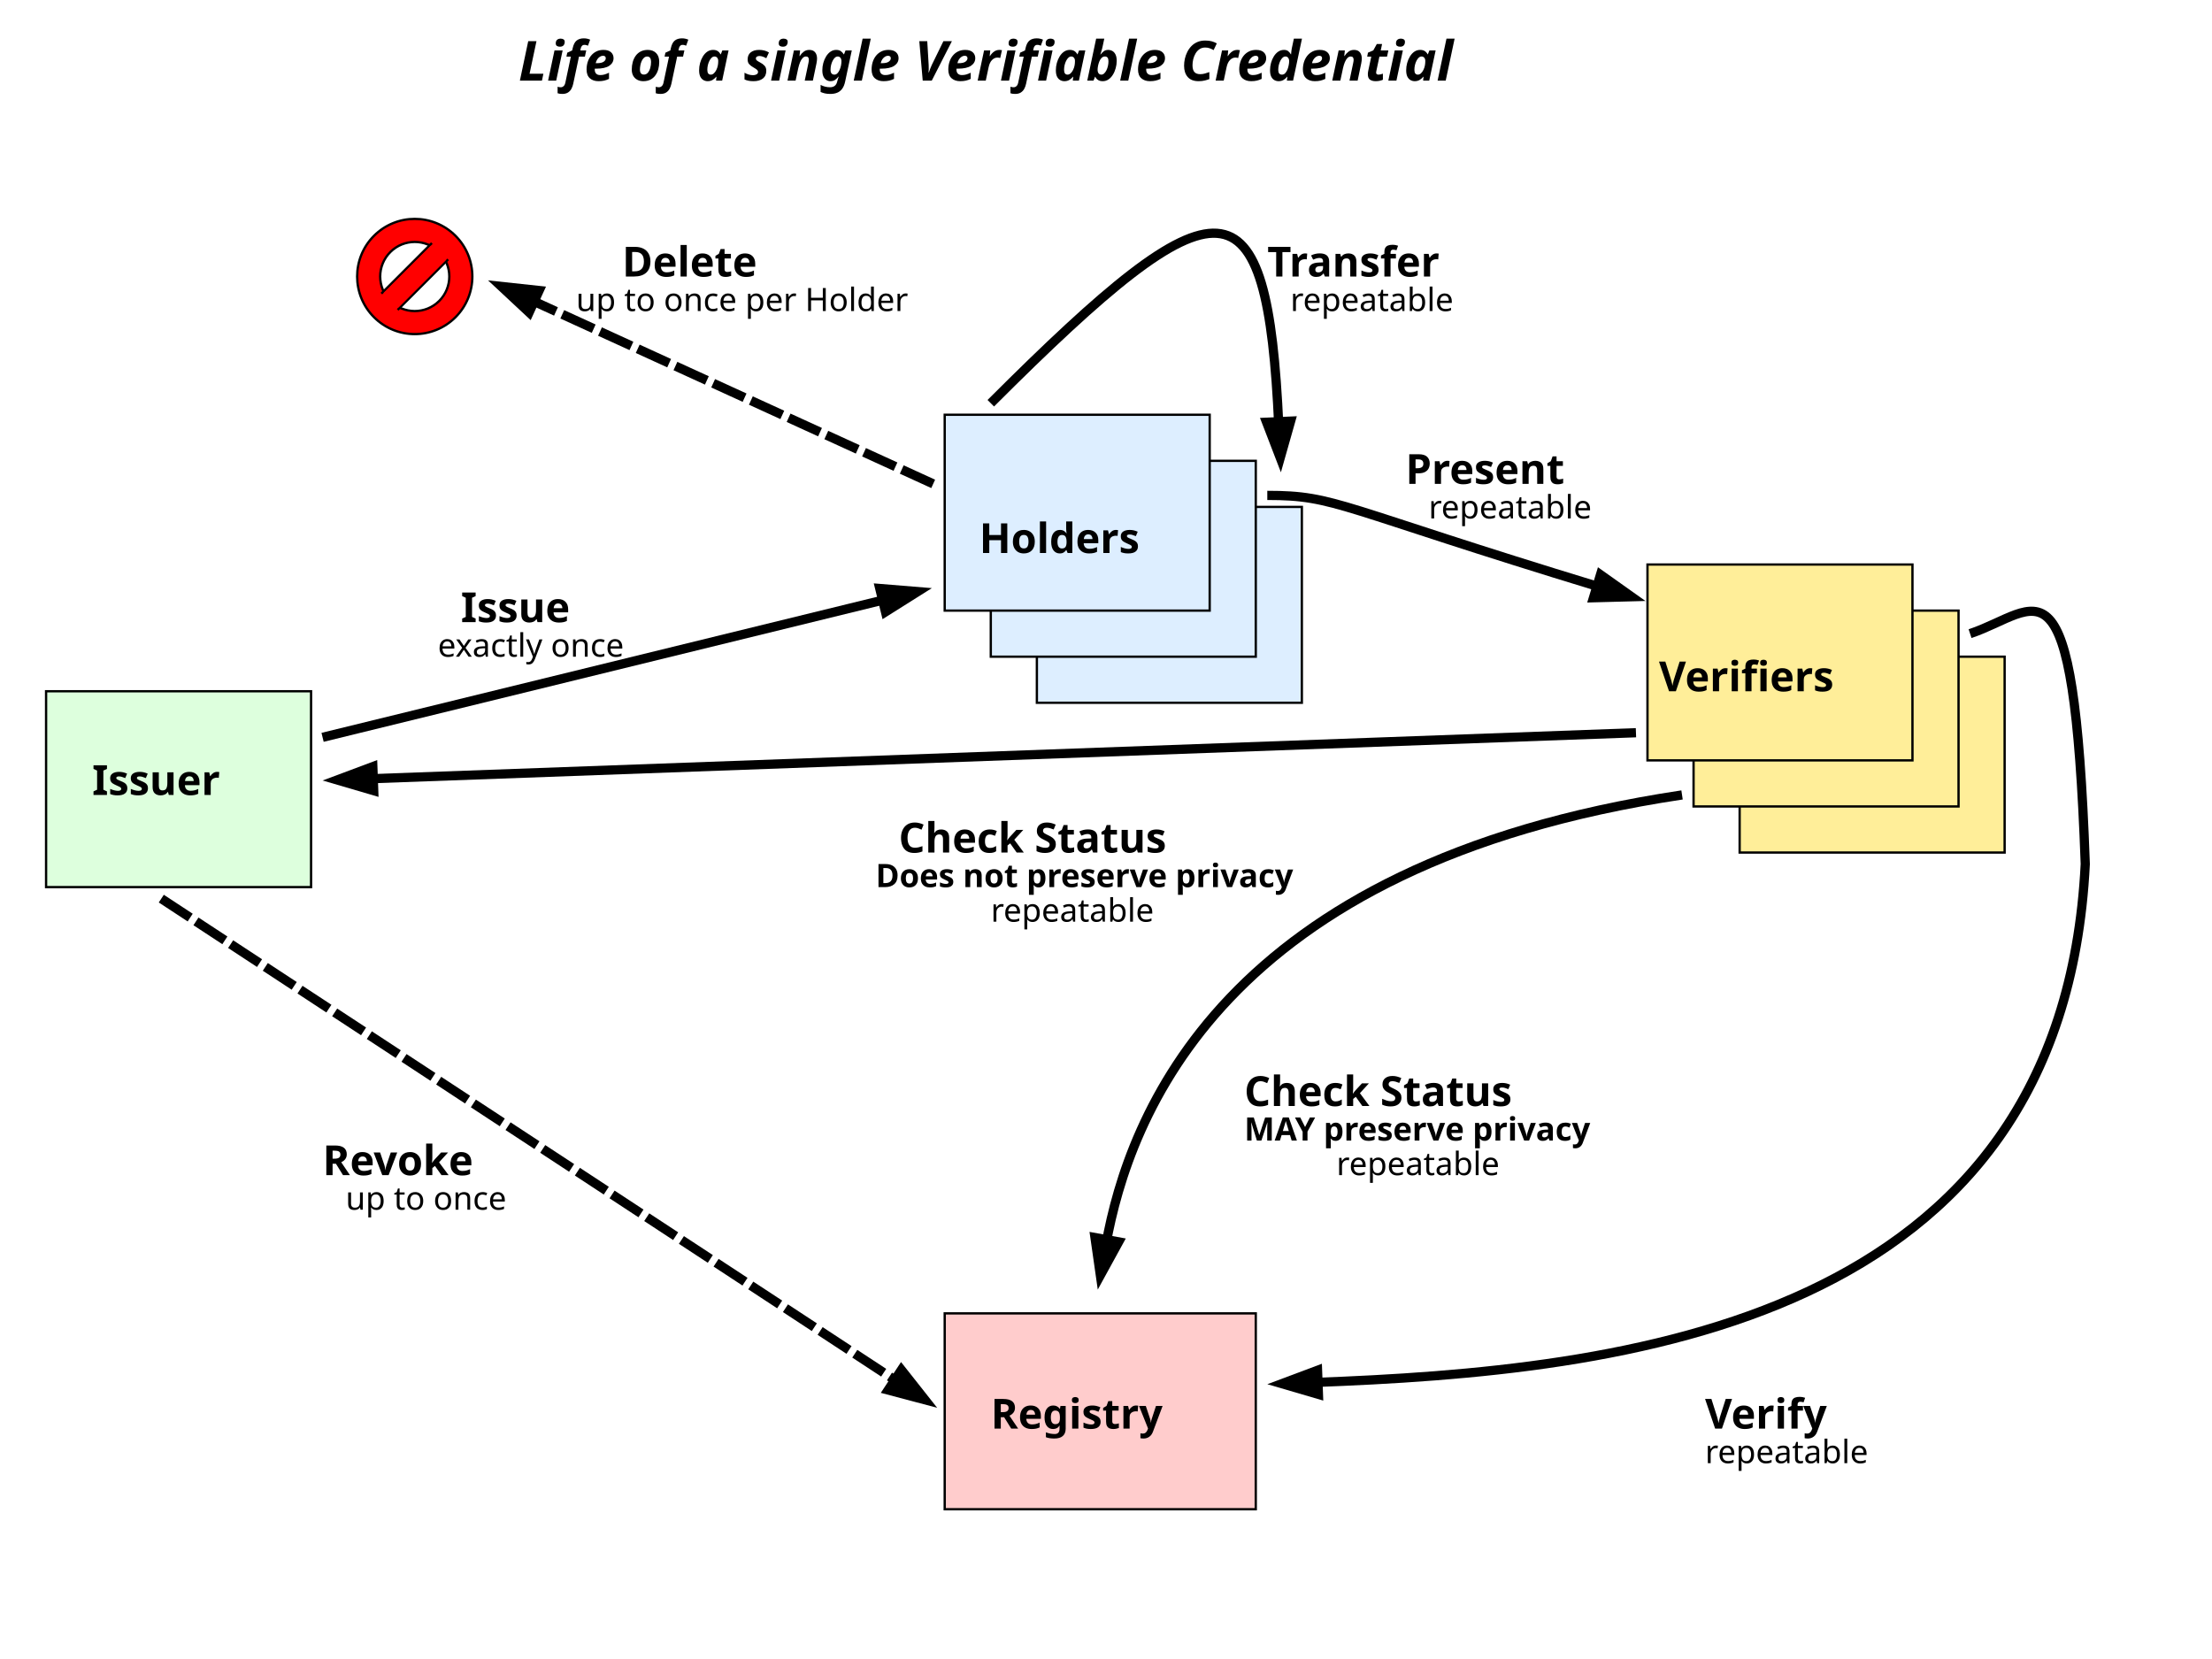
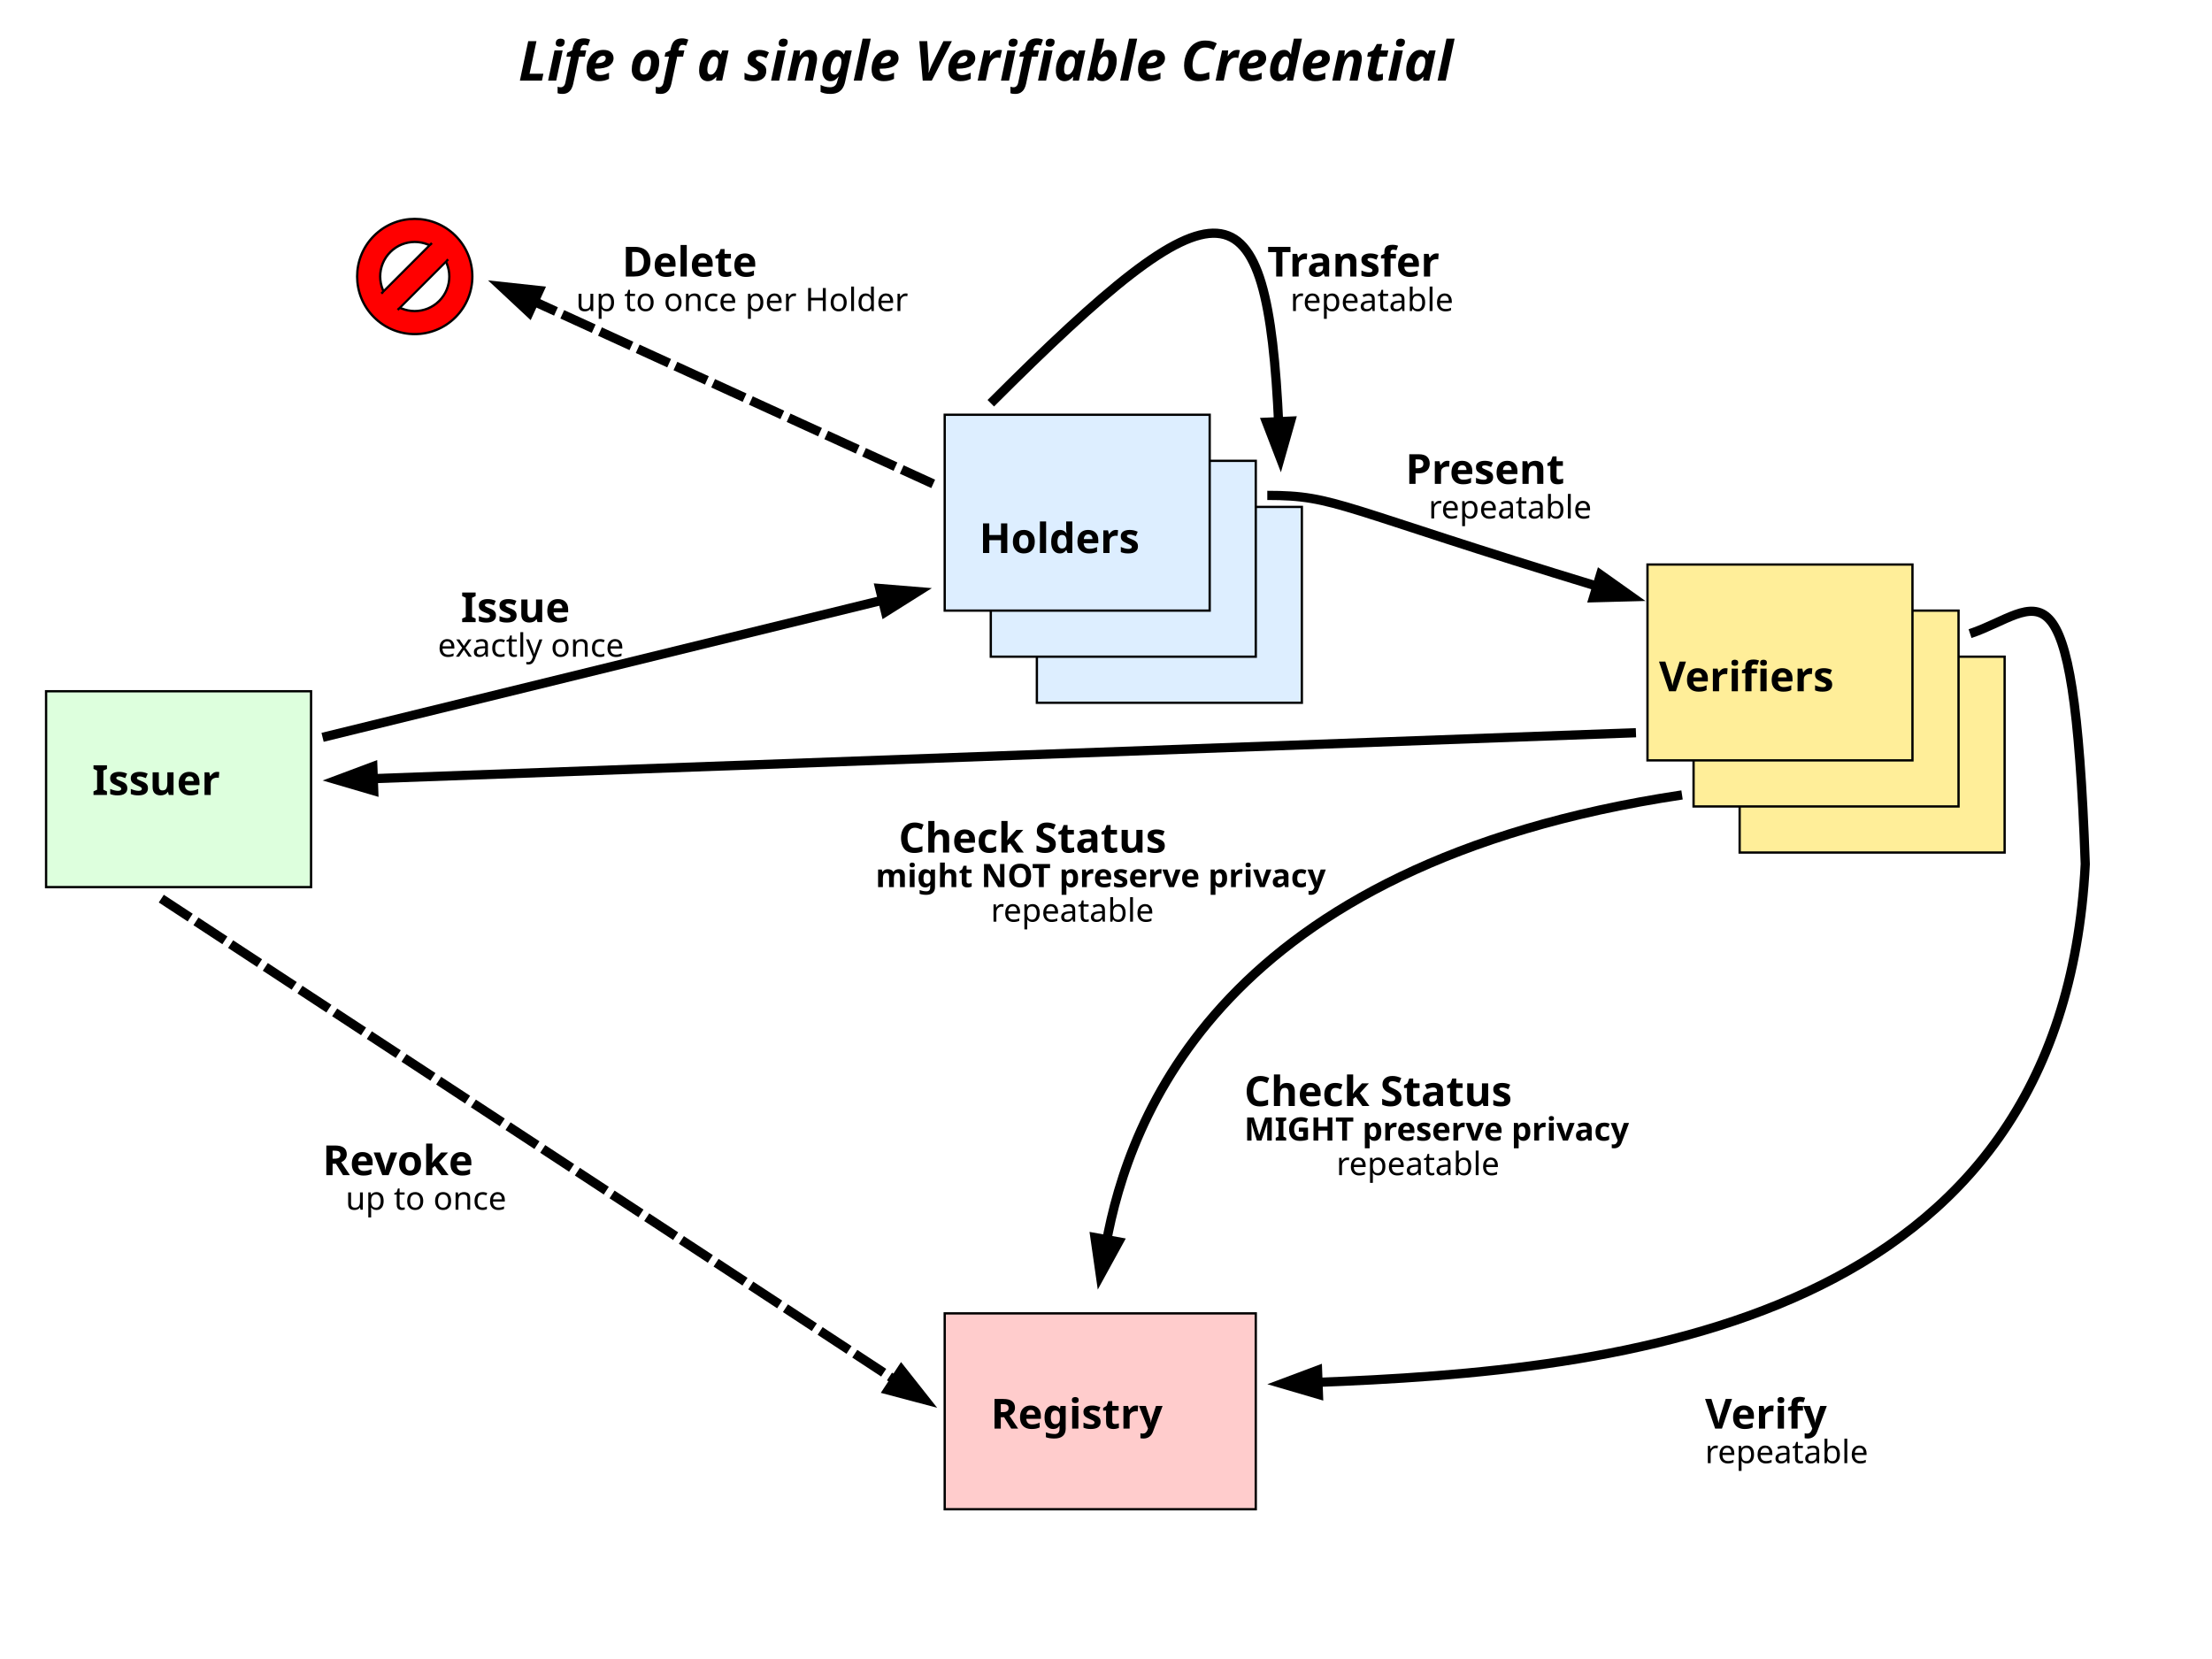
<svg xmlns="http://www.w3.org/2000/svg" version="1.1" viewBox="0 0 960 720" fill="none">
  <defs>
    <marker id="arrow" viewBox="0 0 6 4" refX="1" refY="2" fill="#000" markerWidth="6" markerHeight="4" orient="auto">
      <path d="M0 0v4l6 -2z" />
    </marker>
    <symbol id="gone" viewBox="-40 -40 960 720">
      <g transform="rotate(-45)">
        <circle r="25" fill="red" />
        <circle r="15" fill="#fff" />
        <rect x="-15" y="-5" width="30" height="10" fill="red" />
        <rect class="none" x="-17" y="-4.5" width="34" height="9" fill="red" />
      </g>
    </symbol>
    <style>
			path.link {stroke:#000;stroke-width:4;marker-end: url(#arrow)}
			rect, circle {stroke:#000;stroke-width:1px}
			rect.none {stroke:none}
			text {fill:#000;font-size:14px;font-family:sans-serif}
			text[aria-level ='1']{font-size:2em;font-weight:bold;font-style:italic}
			text[aria-level = '2']{font-size:1.5em;font-weight:bold}
			#background {fill:#fff;width:100%;height:100%;stroke:none}
		</style>
  </defs>
  <rect id="background" />
  <text x="225" y="35" role="heading" aria-level="1">Life of a single Verifiable Credential</text>
  <rect fill="#dfd" x="20" y="300" width="115" height="85" />
  <text role="heading" aria-level="2" x="40" y="345">Issuer</text>
  <path class="link" d="m140 320l245 -60" />
  <text x="200" y="270" role="heading" aria-level="2">Issue</text>
  <text x="190" y="285">exactly once</text>
  <path class="link" d="m70 390l320 210" stroke-dasharray="15 3" />
  <text x="140" y="510" role="heading" aria-level="2">Revoke</text>
  <text x="150" y="525">up to once</text>
  <rect fill="#def" x="450" y="220" width="115" height="85" />
  <rect fill="#def" x="430" y="200" width="115" height="85" />
  <rect fill="#def" x="410" y="180" width="115" height="85" />
  <text role="heading" aria-level="2" x="425" y="240">Holders</text>
  <path class="link" d="m405 210l-175 -80" stroke-dasharray="15 3" />
  <text x="270" y="120" role="heading" aria-level="2">Delete</text>
  <text x="250" y="135">up to once per Holder</text>
  <use href="#gone" x="140" y="80" />
  <path class="link" d="m430 175c100 -100 120 -100 125 10" />
  <text x="550" y="120" role="heading" aria-level="2">Transfer</text>
  <text x="560" y="135">repeatable</text>
  <path class="link" d="m550 215c30 0 30 5 145 40" />
  <text x="610" y="210" role="heading" aria-level="2">Present</text>
  <text x="620" y="225">repeatable</text>
  <rect fill="#fe9" x="755" y="285" width="115" height="85" />
  <rect fill="#fe9" x="735" y="265" width="115" height="85" />
  <rect fill="#fe9" x="715" y="245" width="115" height="85" />
  <text role="heading" aria-level="2" x="720" y="300">Verifiers</text>
  <path class="link" d="m855 275c30 -10 45 -40 50 100c-10 200 -200 220 -335 225" />
  <text x="740" y="620" role="heading" aria-level="2">Verify</text>
  <text x="740" y="635">repeatable</text>
  <path class="link" d="m710 318l-550 20" />
  <text x="390" y="370" role="heading" aria-level="2">Check Status</text>
-   <text x="380" y="385" font-weight="bold">Does not preserve privacy</text>
+   <text x="380" y="385" font-weight="bold">might NOT preserve privacy</text>
  <text x="430" y="400">repeatable</text>
  <path class="link" d="m730 345c-200 30 -240 140 -250 195" />
  <text x="540" y="480" role="heading" aria-level="2">Check Status</text>
-   <text x="540" y="495" font-weight="bold">MAY preserve privacy</text>
+   <text x="540" y="495" font-weight="bold">MIGHT preserve privacy</text>
  <text x="580" y="510">repeatable</text>
  <rect fill="#fcc" x="410" y="570" width="135" height="85" />
  <text role="heading" aria-level="2" x="430" y="620">Registry</text>
</svg>
